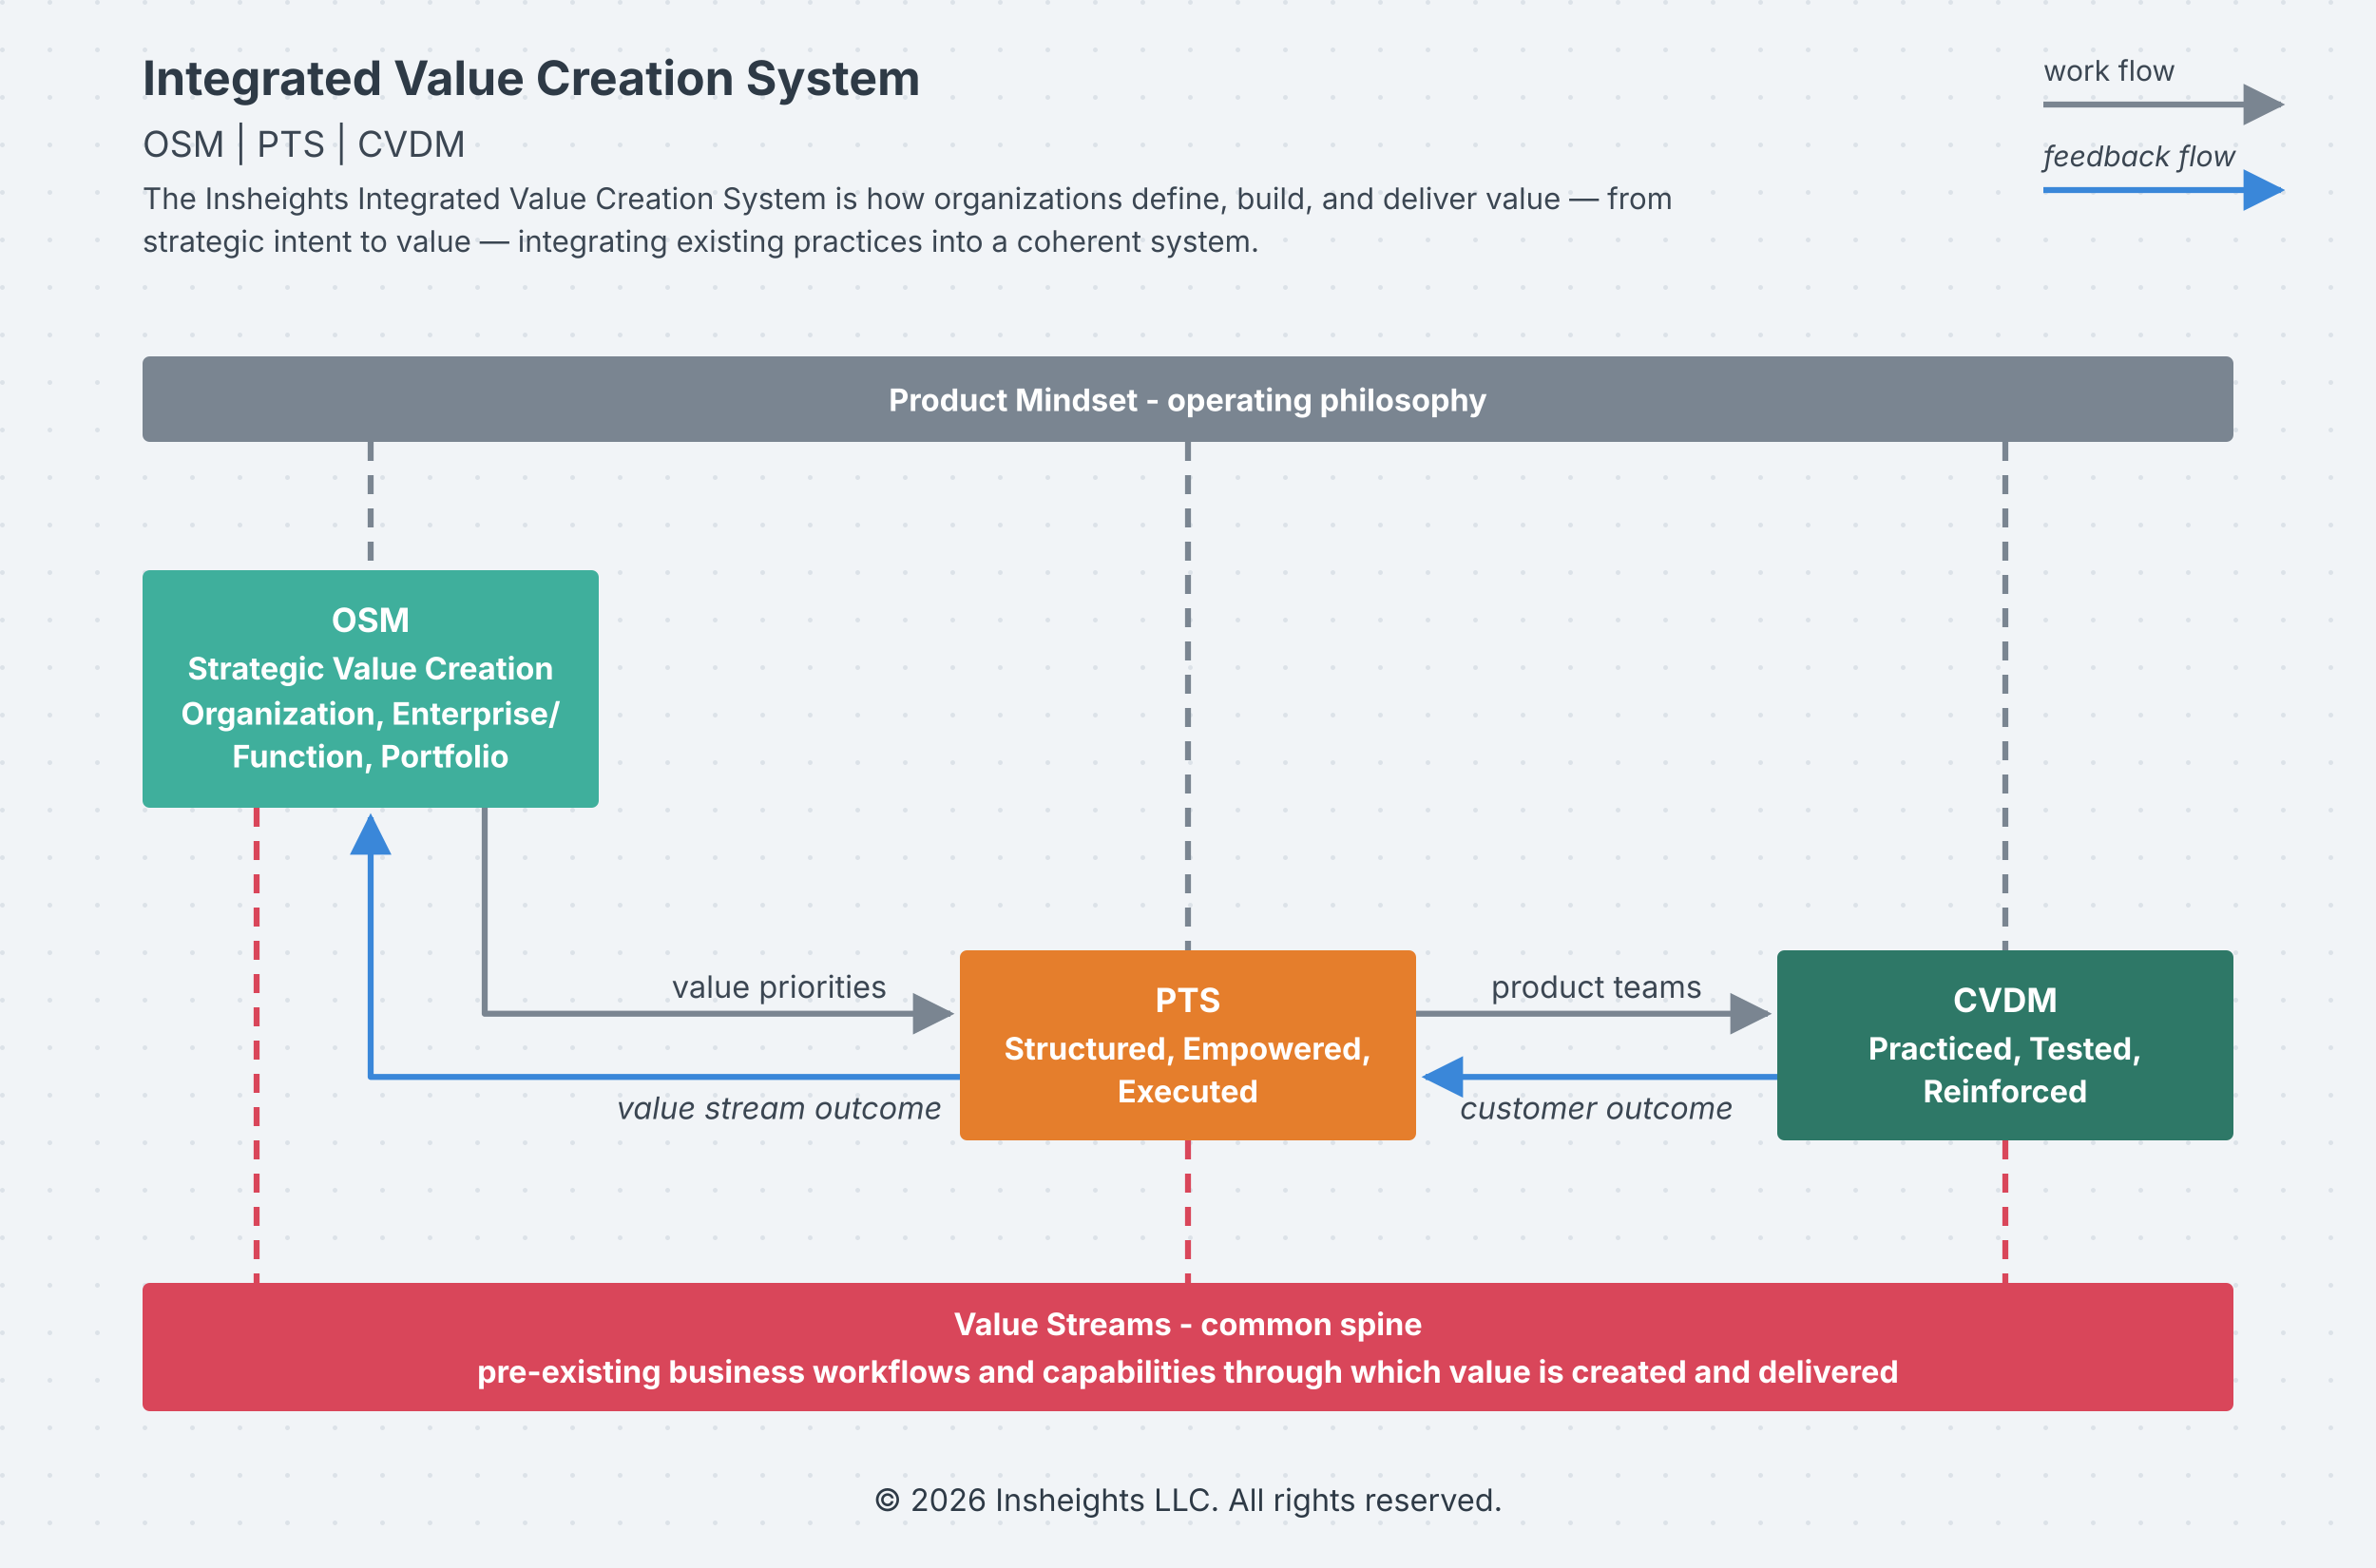
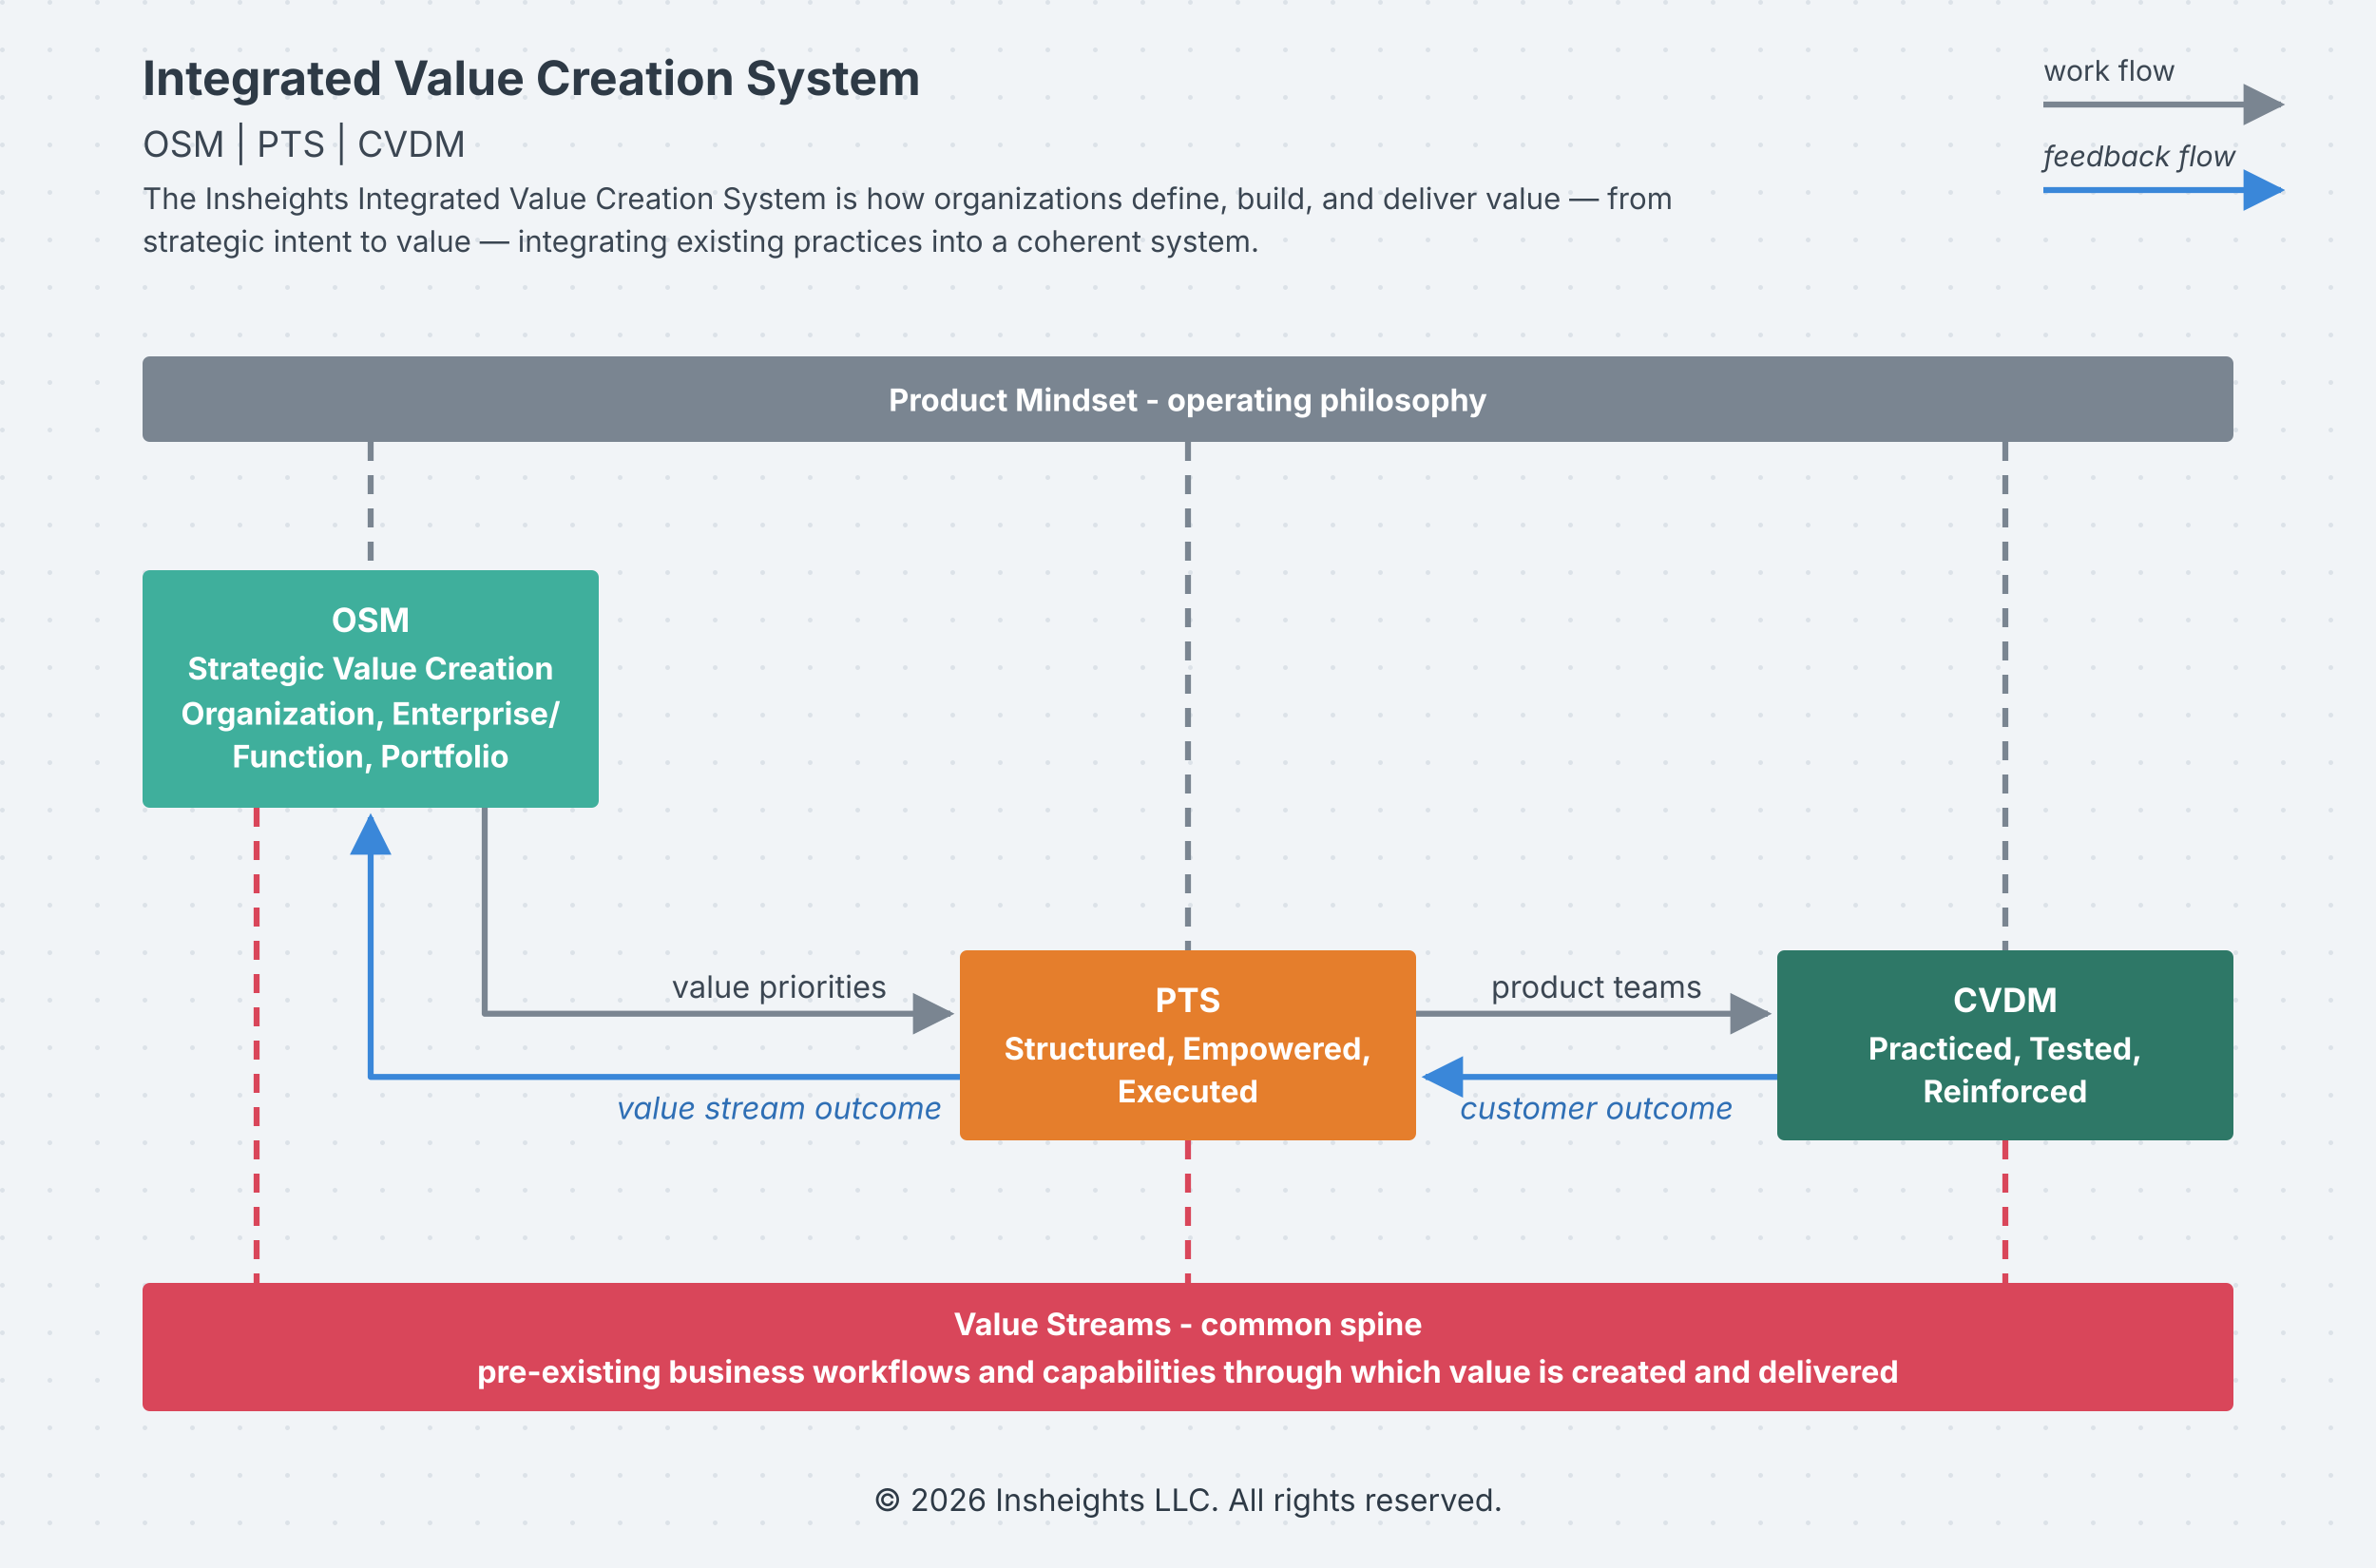
<svg xmlns="http://www.w3.org/2000/svg" width="1000" height="660" viewBox="0 0 1000 660" font-family="Inter, 'Segoe UI', Roboto, Helvetica, Arial, sans-serif">
  <defs>
    <pattern id="dots" width="20" height="20" patternUnits="userSpaceOnUse">
      <circle cx="1" cy="1" r="1" fill="#DCE2E8" />
    </pattern>
    <marker id="ag" viewBox="0 0 10 10" refX="9" refY="5" markerWidth="7" markerHeight="7" orient="auto-start-reverse">
      <path d="M0,0 L10,5 L0,10 z" fill="#7A8591" />
    </marker>
    <marker id="ab" viewBox="0 0 10 10" refX="9" refY="5" markerWidth="7" markerHeight="7" orient="auto-start-reverse">
      <path d="M0,0 L10,5 L0,10 z" fill="#3A87D9" />
    </marker>
    <style>
      .work  { fill: none; stroke: #7A8591; stroke-width: 2.5; stroke-linejoin: round; marker-end: url(#ag); }
      .fb    { fill: none; stroke: #3A87D9; stroke-width: 2.5; stroke-linejoin: round; marker-end: url(#ab); }
      .dg    { fill: none; stroke: #7A8591; stroke-width: 2.5; stroke-dasharray: 8 6; }
      .dr    { fill: none; stroke: #D9465A; stroke-width: 2.5; stroke-dasharray: 8 6; }
      .lbl   { font-size: 13px; fill: #3B4652; text-anchor: middle; }
-       .lblf  { font-size: 13px; fill: #3B4652; font-style: italic; text-anchor: middle; }
+       .lblf  { font-size: 13px; fill: #2F6FB5; font-style: italic; text-anchor: middle; }
      .bh    { font-size: 14px; font-weight: 700; fill: #FFFFFF; text-anchor: middle; }
      .bt    { font-size: 13px; font-weight: 700; fill: #FFFFFF; text-anchor: middle; }
    </style>
  </defs>
  <rect width="1000" height="660" fill="#F1F4F7" />
  <rect width="1000" height="660" fill="url(#dots)" />
  <text x="60" y="40" font-size="20" font-weight="700" fill="#2E3A46">Integrated Value Creation System</text>
  <text x="60" y="66" font-size="15" fill="#3B4652">OSM | PTS | CVDM</text>
  <text x="60" y="88" font-size="12.5" fill="#3B4652">The Insheights Integrated Value Creation System is how organizations define, build, and deliver value — from</text>
  <text x="60" y="106" font-size="12.5" fill="#3B4652">strategic intent to value — integrating existing practices into a coherent system.</text>
  <text x="860" y="34" font-size="12" fill="#3B4652">work flow</text>
  <path class="work" d="M860,44 H960" />
  <text x="860" y="70" font-size="12" fill="#3B4652" font-style="italic">feedback flow</text>
  <path class="fb" d="M860,80 H960" />
  <rect x="60" y="150" width="880" height="36" rx="3" fill="#7A8591" />
  <text class="bt" x="500" y="173">Product Mindset - operating philosophy</text>
  <rect x="60" y="540" width="880" height="54" rx="3" fill="#D9465A" />
  <text class="bt" x="500" y="562">Value Streams - common spine</text>
  <text class="bt" x="500" y="582">pre-existing business workflows and capabilities through which value is created and delivered</text>
  <path class="dg" d="M156,186 V240" />
  <path class="dg" d="M500,186 V400" />
  <path class="dg" d="M844,186 V400" />
  <path class="dr" d="M108,340 V540" />
  <path class="dr" d="M500,480 V540" />
  <path class="dr" d="M844,480 V540" />
  <path class="work" d="M204,340 V426.7 H400" />
  <text class="lbl" x="328" y="420">value priorities</text>
  <path class="fb" d="M404,453.3 H156 V344" />
  <text class="lblf" x="328" y="471">value stream outcome</text>
  <path class="work" d="M596,426.7 H744" />
  <text class="lbl" x="672" y="420">product teams</text>
  <path class="fb" d="M748,453.3 H600" />
  <text class="lblf" x="672" y="471">customer outcome</text>
  <rect x="60" y="240" width="192" height="100" rx="3" fill="#3FAF9C" />
  <text class="bh" x="156" y="266">OSM</text>
  <text class="bt" x="156" y="286">Strategic Value Creation</text>
  <text class="bt" x="156" y="305">Organization, Enterprise/</text>
  <text class="bt" x="156" y="323">Function, Portfolio</text>
  <rect x="404" y="400" width="192" height="80" rx="3" fill="#E57E2C" />
  <text class="bh" x="500" y="426">PTS</text>
  <text class="bt" x="500" y="446">Structured, Empowered,</text>
  <text class="bt" x="500" y="464">Executed</text>
  <rect x="748" y="400" width="192" height="80" rx="3" fill="#2E7867" />
  <text class="bh" x="844" y="426">CVDM</text>
  <text class="bt" x="844" y="446">Practiced, Tested,</text>
  <text class="bt" x="844" y="464">Reinforced</text>
  <text x="500" y="636" font-size="13" fill="#2E3A46" text-anchor="middle">© 2026 Insheights LLC. All rights reserved.</text>
</svg>
